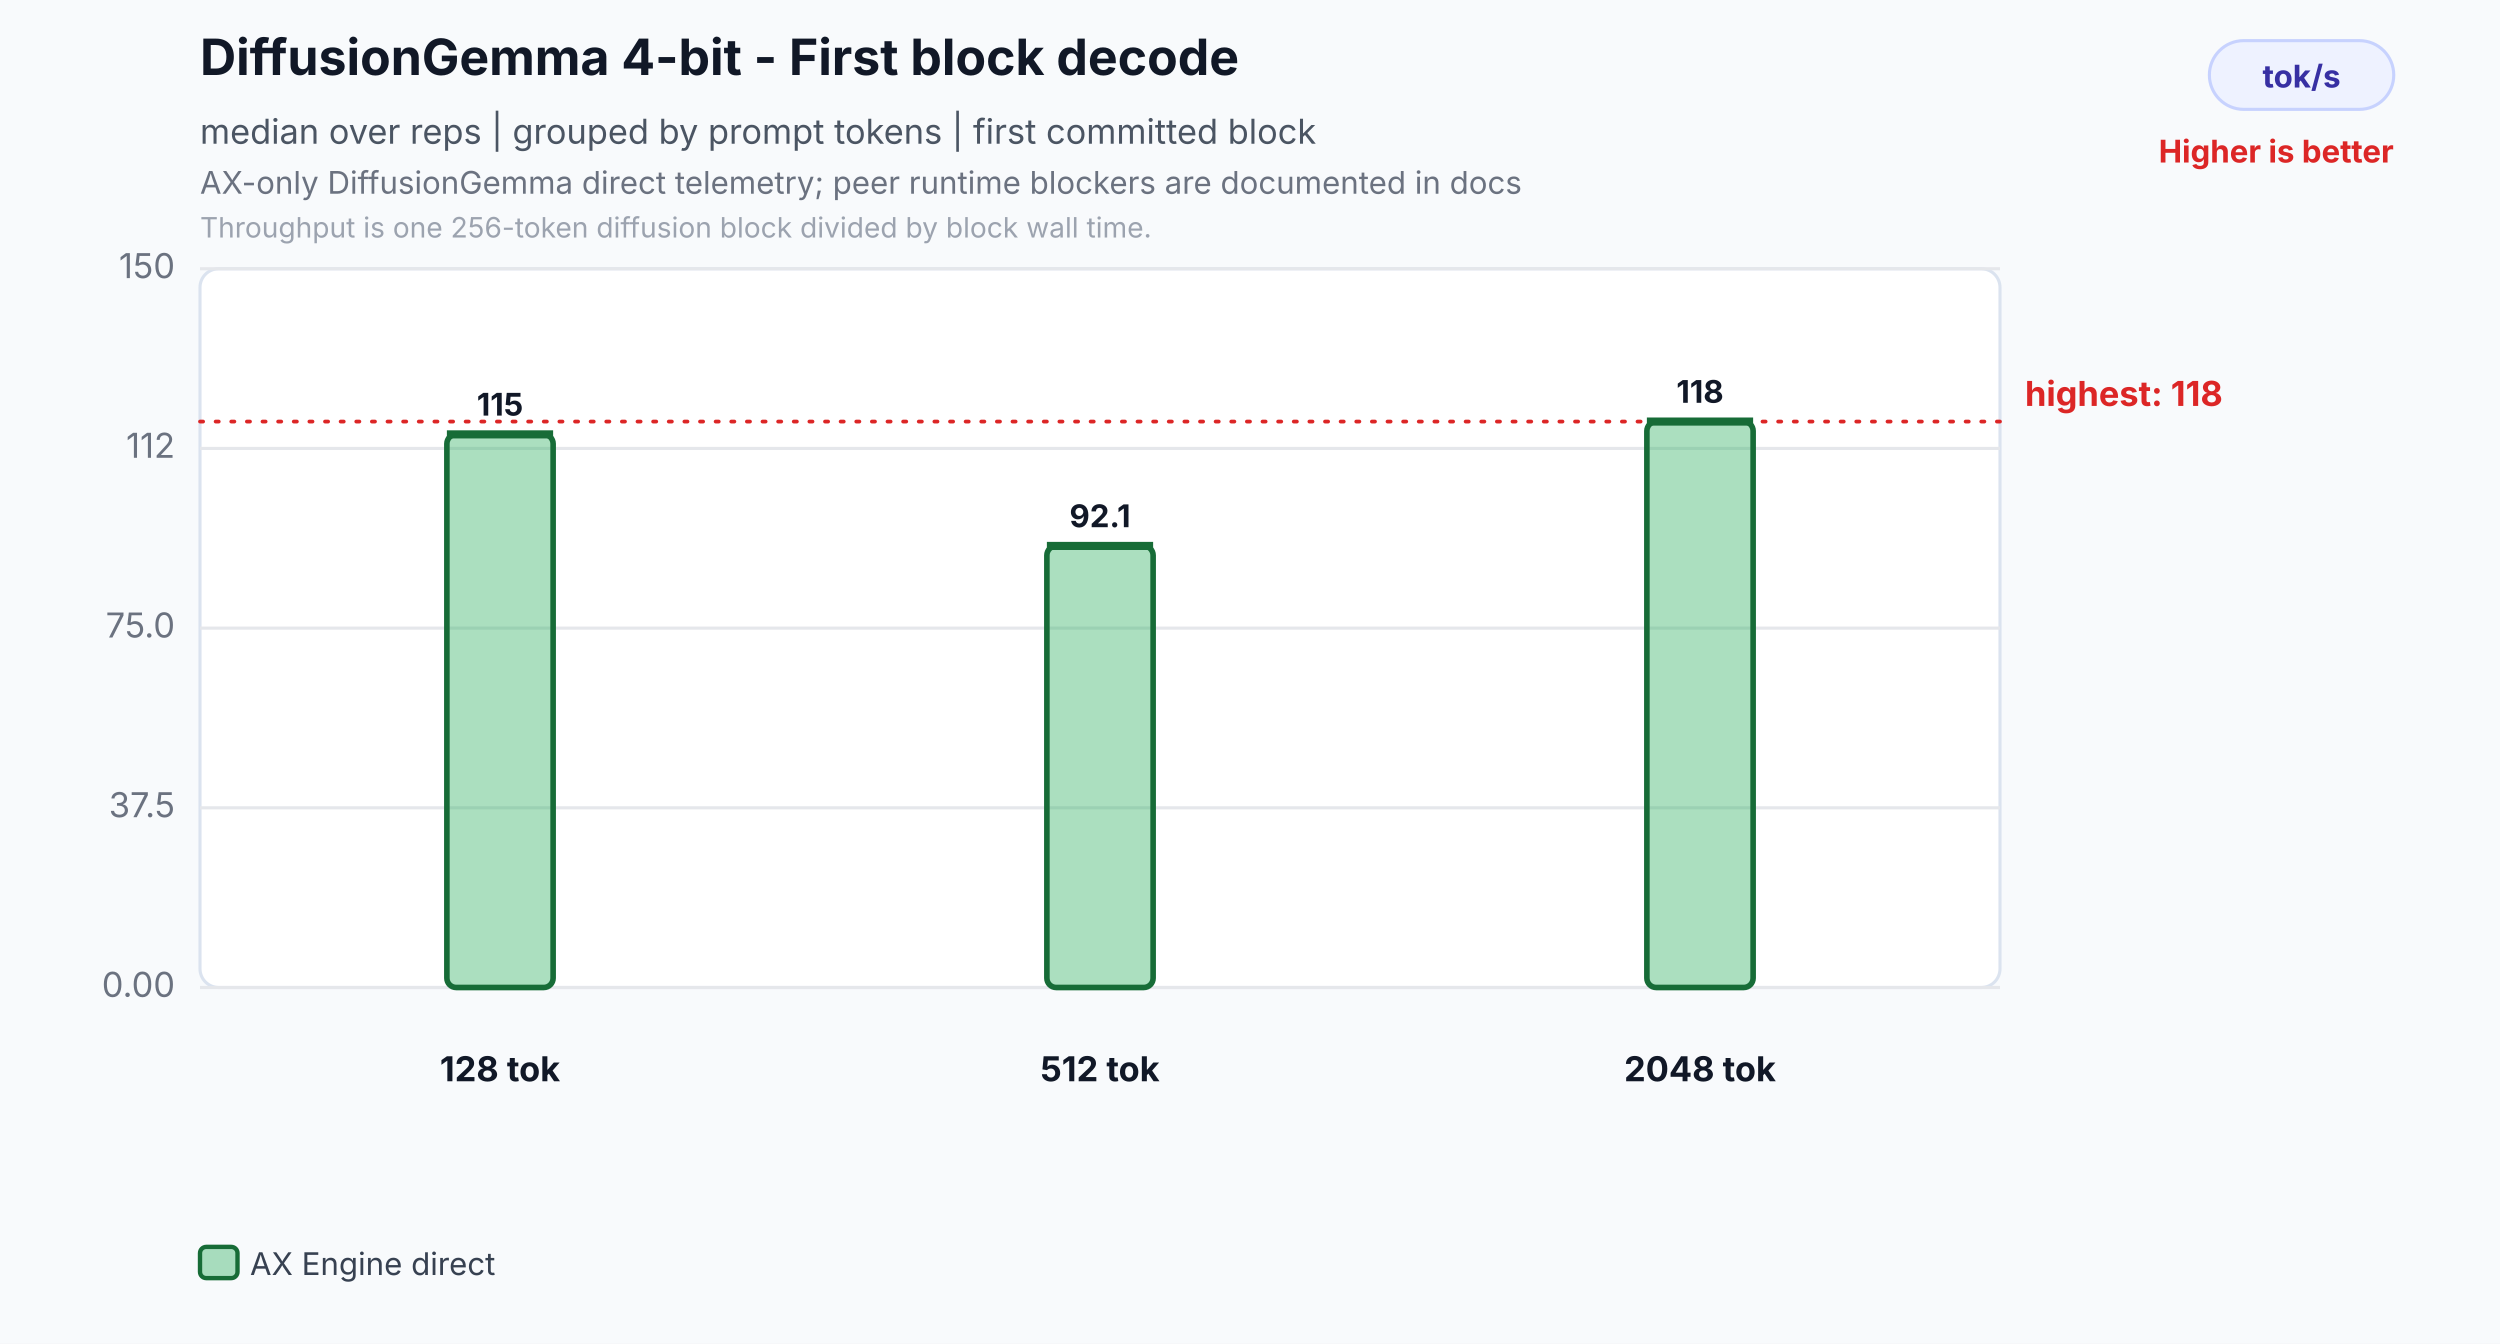
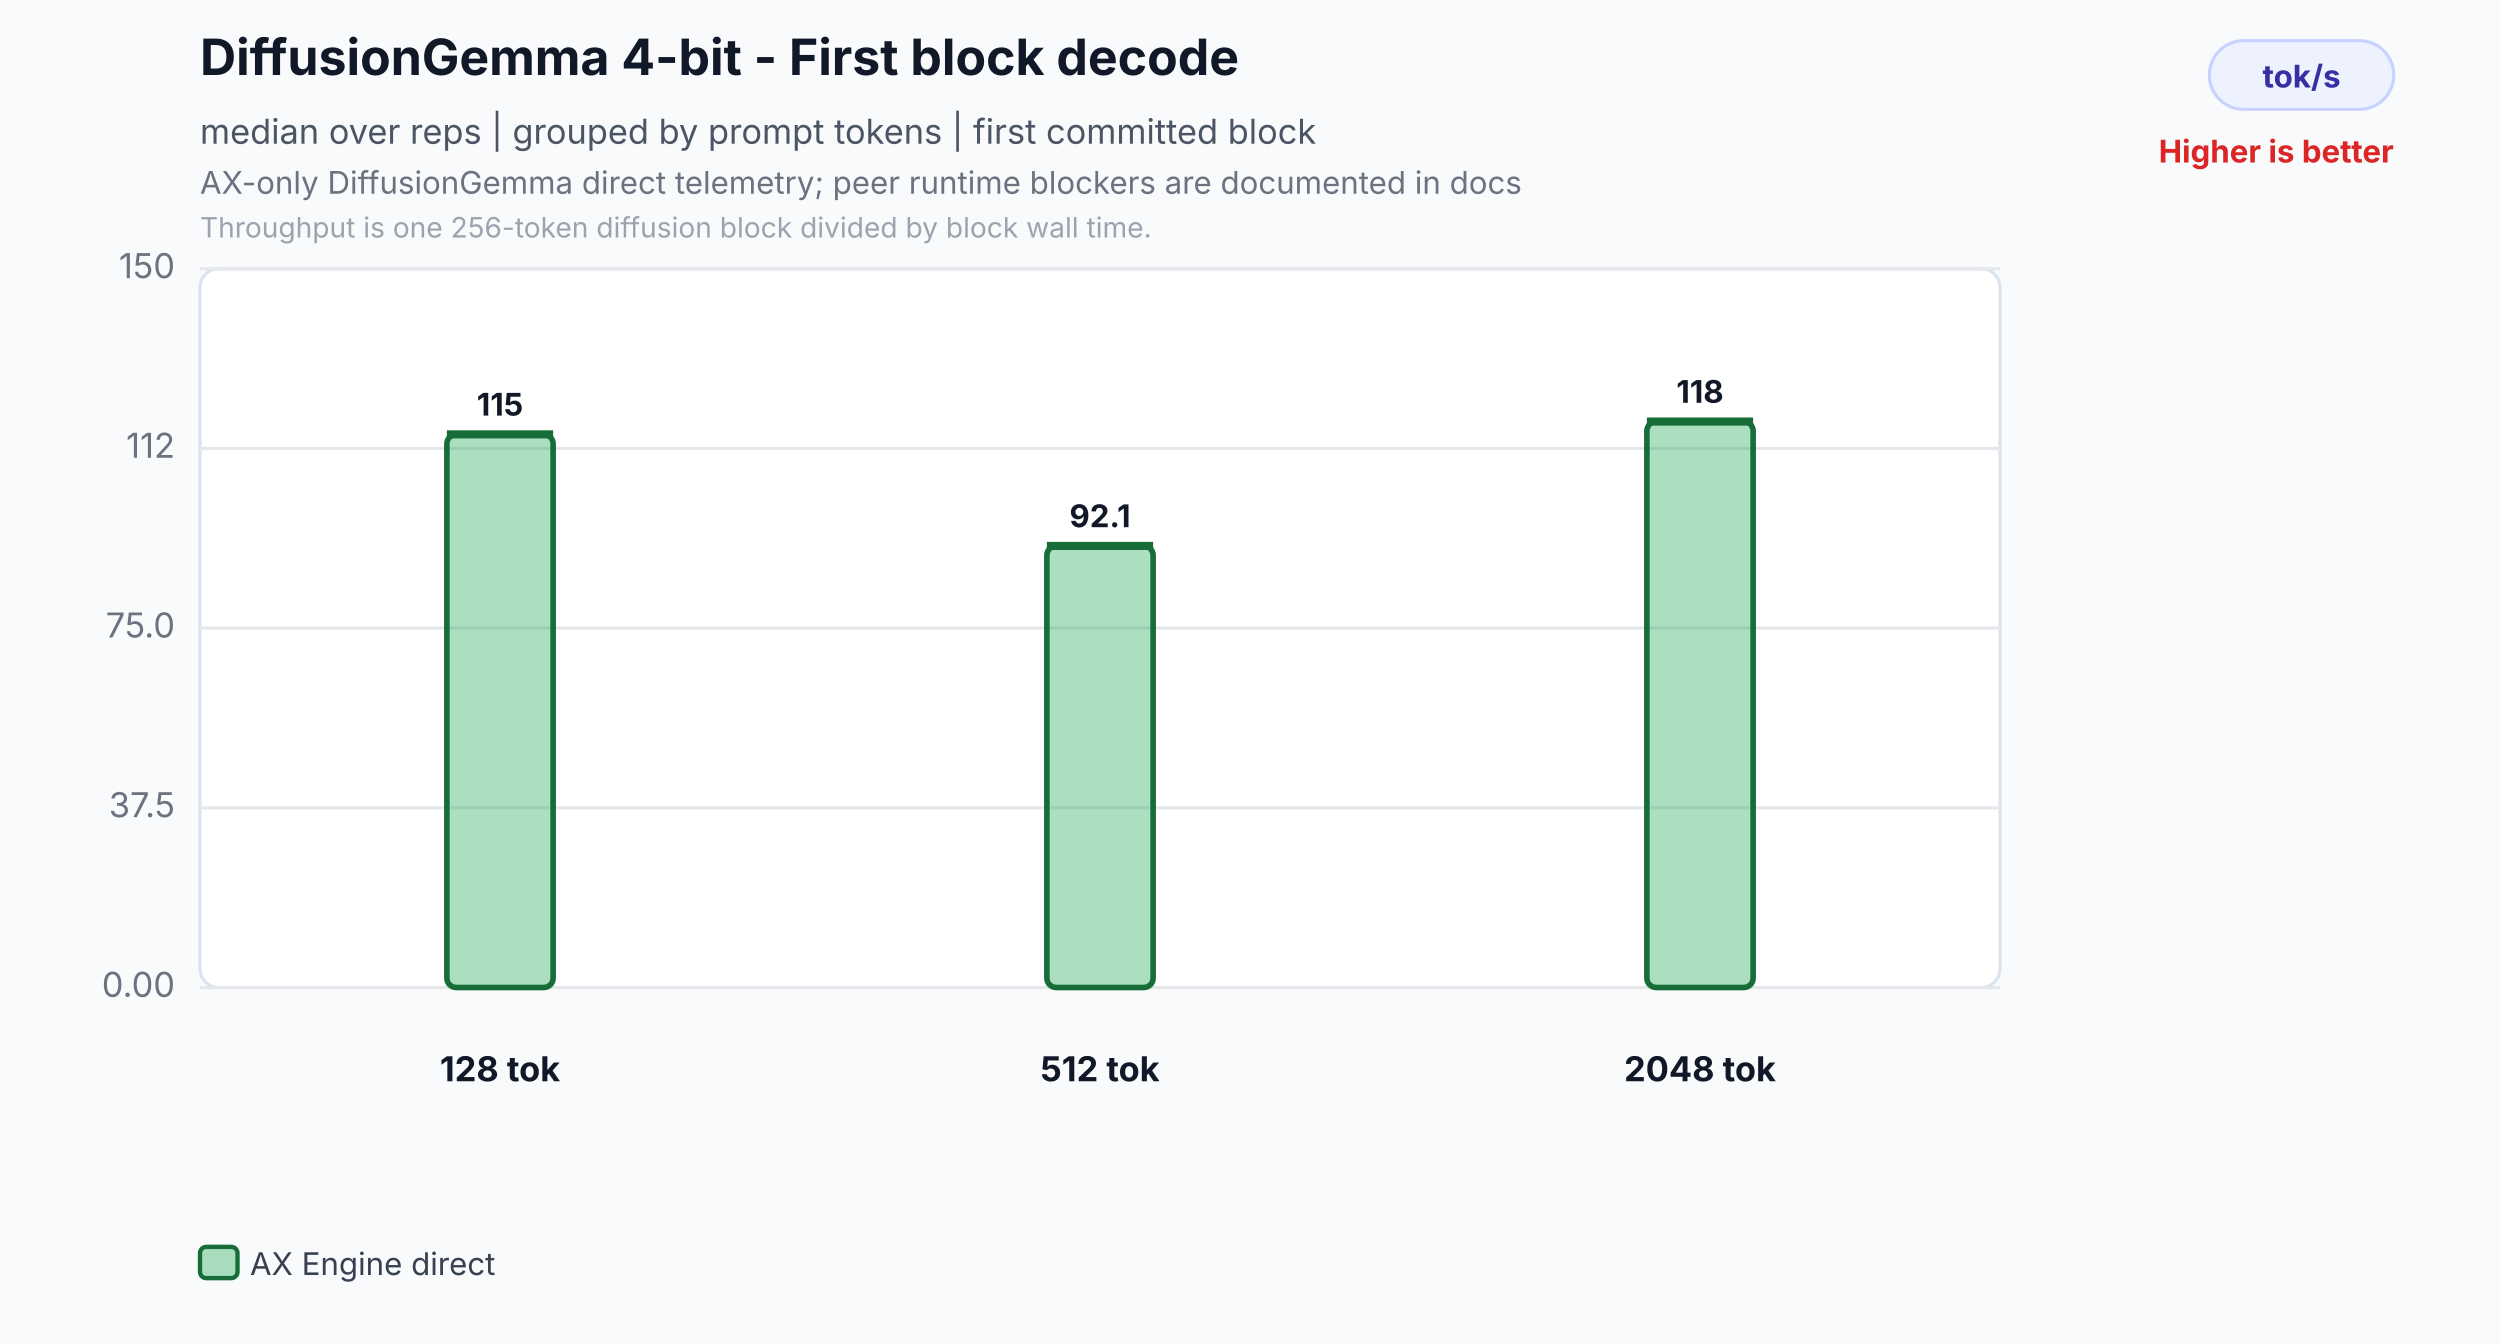
<svg xmlns="http://www.w3.org/2000/svg" width="800" height="430" viewBox="0 0 800 430" role="img" aria-labelledby="title desc">
  <rect width="800" height="430" fill="#f8fafc" />
  <text id="title" x="64" y="24" font-family="Inter,Segoe UI,Arial,sans-serif" font-size="16" font-weight="700" fill="#111827">DiffusionGemma 4-bit - First block decode</text>
  <text x="64" y="46" font-family="Inter,Segoe UI,Arial,sans-serif" font-size="11" fill="#4b5563">median over reps | grouped by prompt tokens | first committed block</text>
  <text id="desc" x="64" y="62" font-family="Inter,Segoe UI,Arial,sans-serif" font-size="10" fill="#6b7280">AX-only DiffusionGemma direct telemetry; peer runtime blockers are documented in docs</text>
  <text x="64" y="76" font-family="Inter,Segoe UI,Arial,sans-serif" font-size="9" fill="#9ca3af">Throughput is one 256-token diffusion block divided by block wall time.</text>
  <rect x="707" y="13" width="59" height="22" rx="11" fill="#eef2ff" stroke="#c7d2fe" />
  <text x="736.5" y="28" text-anchor="middle" font-family="Inter,Segoe UI,Arial,sans-serif" font-size="10" font-weight="700" fill="#3730a3">tok/s</text>
  <text x="766" y="52" text-anchor="end" font-family="Inter,Segoe UI,Arial,sans-serif" font-size="10" font-weight="700" fill="#dc2626">Higher is better</text>
  <rect x="64" y="86" width="576" height="230" rx="6" fill="#ffffff" stroke="#dbe3ef" />
  <line x1="64" y1="316.0" x2="640" y2="316.0" stroke="#e5e7eb" stroke-width="1" />
  <text x="56" y="319.0" text-anchor="end" font-family="Inter,Segoe UI,Arial,sans-serif" font-size="11" fill="#6b7280">0.00</text>
  <line x1="64" y1="258.5" x2="640" y2="258.5" stroke="#e5e7eb" stroke-width="1" />
  <text x="56" y="261.5" text-anchor="end" font-family="Inter,Segoe UI,Arial,sans-serif" font-size="11" fill="#6b7280">37.5</text>
  <line x1="64" y1="201.0" x2="640" y2="201.0" stroke="#e5e7eb" stroke-width="1" />
  <text x="56" y="204.0" text-anchor="end" font-family="Inter,Segoe UI,Arial,sans-serif" font-size="11" fill="#6b7280">75.0</text>
  <line x1="64" y1="143.5" x2="640" y2="143.5" stroke="#e5e7eb" stroke-width="1" />
  <text x="56" y="146.5" text-anchor="end" font-family="Inter,Segoe UI,Arial,sans-serif" font-size="11" fill="#6b7280">112</text>
  <line x1="64" y1="86.0" x2="640" y2="86.0" stroke="#e5e7eb" stroke-width="1" />
  <text x="56" y="89.0" text-anchor="end" font-family="Inter,Segoe UI,Arial,sans-serif" font-size="11" fill="#6b7280">150</text>
-   <line x1="64" y1="134.9" x2="640" y2="134.9" stroke="#dc2626" stroke-width="1.2" stroke-dasharray="1 4" stroke-linecap="round" />
-   <text x="648" y="129.9" text-anchor="start" font-family="Inter,Segoe UI,Arial,sans-serif" font-size="11" font-weight="700" fill="#dc2626">highest: 118</text>
  <rect x="143.0" y="139.0" width="34.0" height="177.0" rx="3" fill="#2eaf5f" fill-opacity="0.40" stroke="#176c37" stroke-width="1.8" />
  <line x1="143.0" y1="139.0" x2="177.0" y2="139.0" stroke="#176c37" stroke-width="2.6" />
  <text x="160.0" y="133.0" text-anchor="middle" font-family="Inter,Segoe UI,Arial,sans-serif" font-size="10" font-weight="700" fill="#111827">115</text>
  <text x="160.0" y="346" text-anchor="middle" font-family="Inter,Segoe UI,Arial,sans-serif" font-size="11" font-weight="700" fill="#111827">128 tok</text>
  <rect x="335.0" y="174.7" width="34.0" height="141.3" rx="3" fill="#2eaf5f" fill-opacity="0.40" stroke="#176c37" stroke-width="1.8" />
  <line x1="335.0" y1="174.7" x2="369.0" y2="174.7" stroke="#176c37" stroke-width="2.6" />
  <text x="352.0" y="168.7" text-anchor="middle" font-family="Inter,Segoe UI,Arial,sans-serif" font-size="10" font-weight="700" fill="#111827">92.1</text>
  <text x="352.0" y="346" text-anchor="middle" font-family="Inter,Segoe UI,Arial,sans-serif" font-size="11" font-weight="700" fill="#111827">512 tok</text>
  <rect x="527.0" y="134.9" width="34.0" height="181.1" rx="3" fill="#2eaf5f" fill-opacity="0.40" stroke="#176c37" stroke-width="1.8" />
  <line x1="527.0" y1="134.9" x2="561.0" y2="134.9" stroke="#176c37" stroke-width="2.6" />
  <text x="544.0" y="128.9" text-anchor="middle" font-family="Inter,Segoe UI,Arial,sans-serif" font-size="10" font-weight="700" fill="#111827">118</text>
  <text x="544.0" y="346" text-anchor="middle" font-family="Inter,Segoe UI,Arial,sans-serif" font-size="11" font-weight="700" fill="#111827">2048 tok</text>
  <rect x="64.0" y="399" width="12" height="10" rx="2" fill="#2eaf5f" fill-opacity="0.40" stroke="#176c37" stroke-width="1.4" />
  <text x="80.0" y="408" font-family="Inter,Segoe UI,Arial,sans-serif" font-size="10" fill="#374151">AX Engine direct</text>
</svg>
